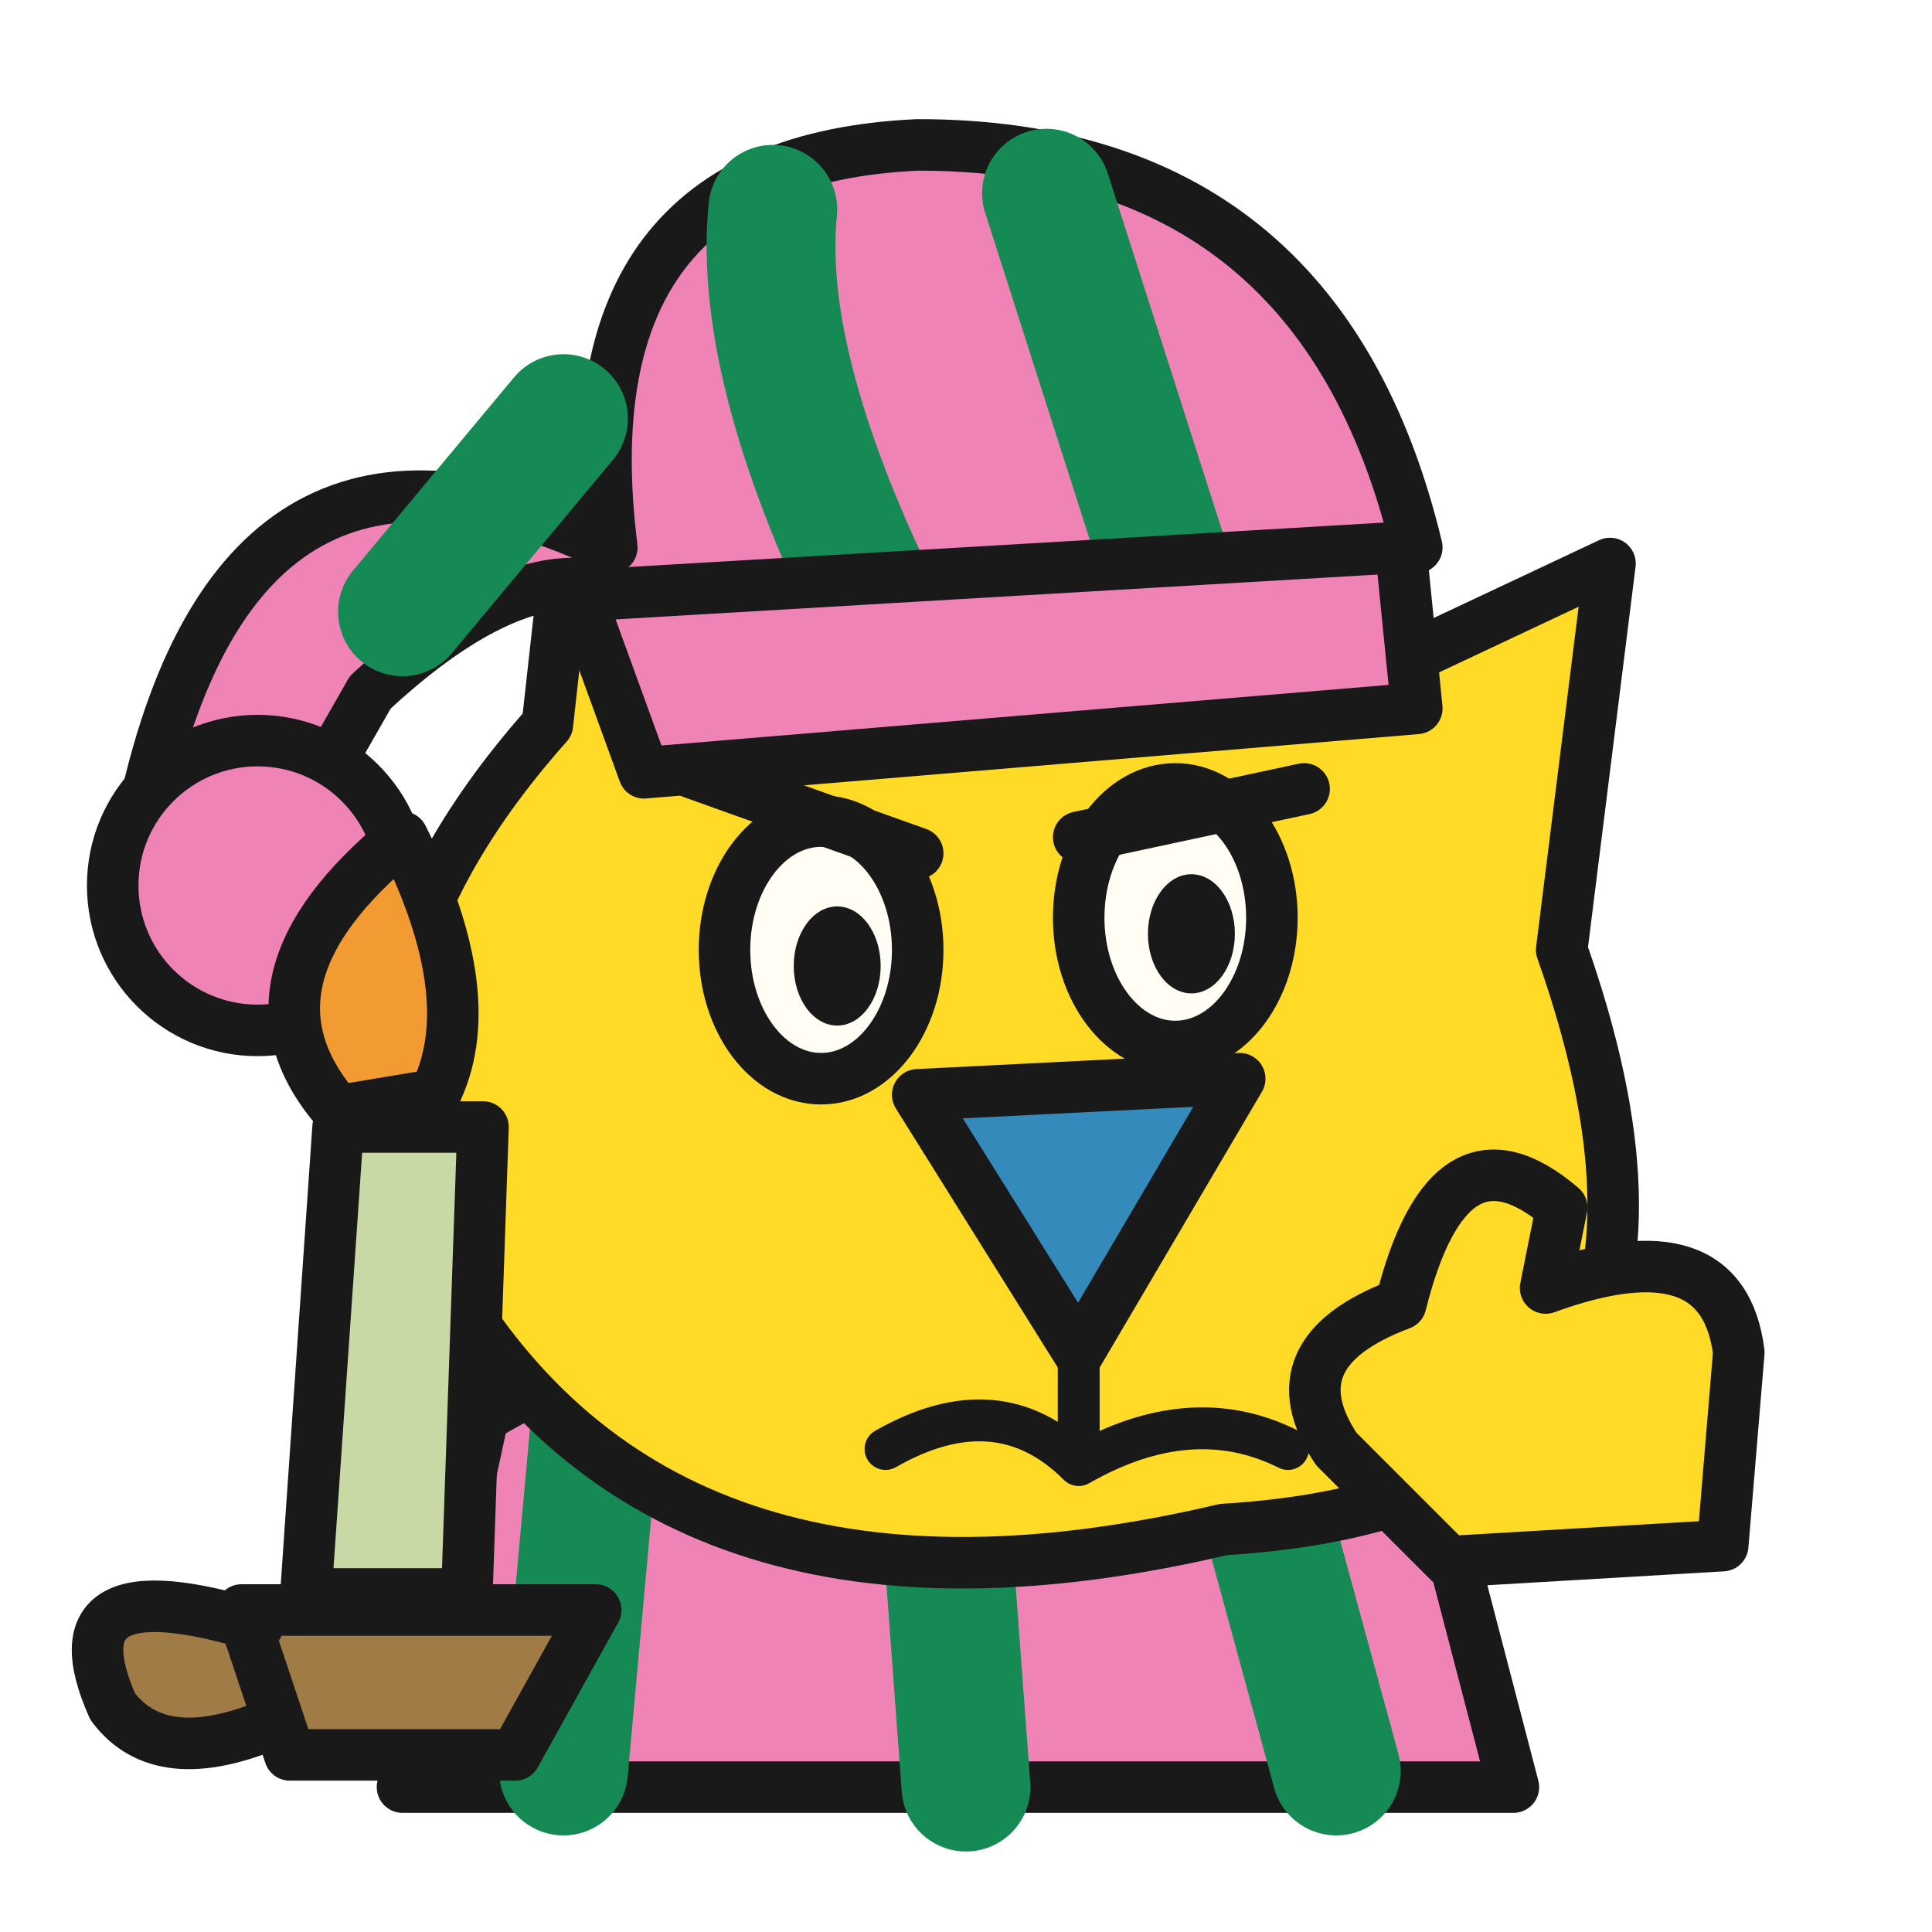
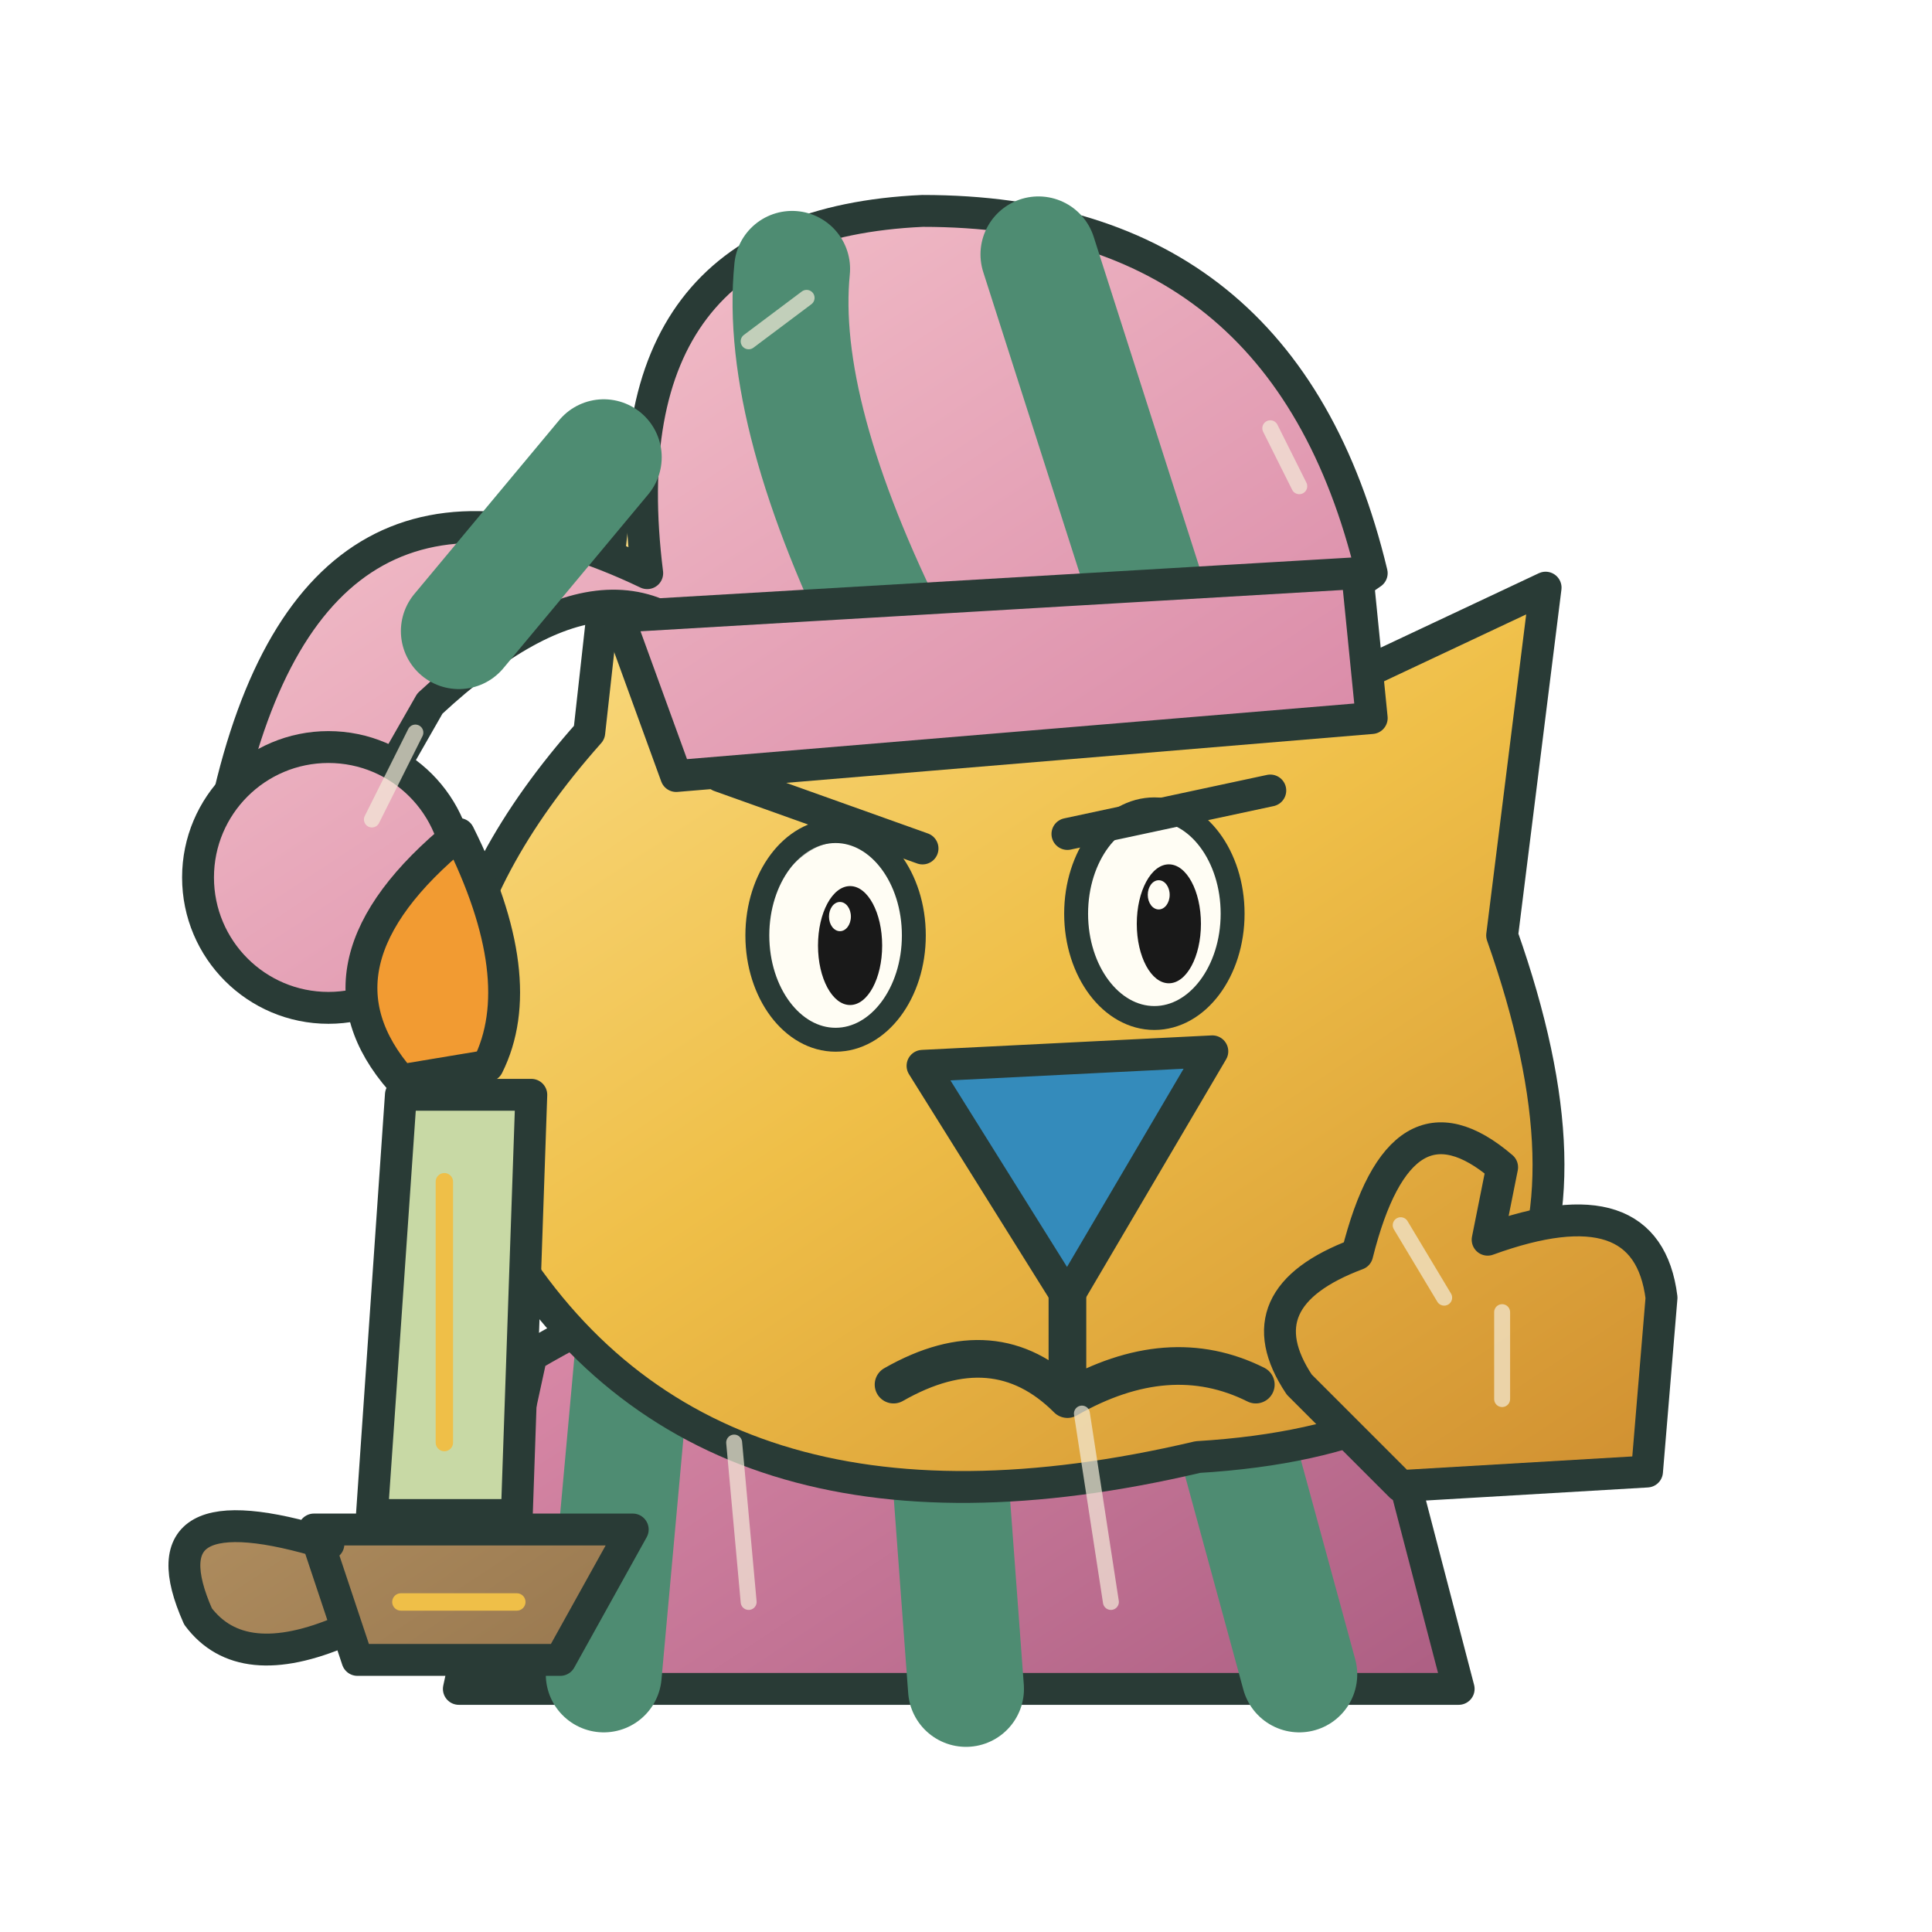
- <svg xmlns="http://www.w3.org/2000/svg" width="120" height="120" class="avatar sw-avatar " viewBox="0 0 120 120" fill="none" stroke="#191919" stroke-width="3.2" stroke-linecap="round" stroke-linejoin="round" aria-hidden="true">
-   <path d="M30 88q29-17 58 0l6 23H25z" fill="#ef83b6" />
-   <path d="m37 88-2 22m23-26 2 27m17-23 6 22" stroke="#168a55" stroke-width="8" />
-   <path d="M34 45 36 27l19 14q15-6 28 2l17-8-3 24q12 34-21 36-34 8-48-15-10-17 6-35z" fill="#ffda27" />
-   <path d="M38 34q-3-24 19-25 25 0 31 25l-13 9-31-1q-7-12-21 1l-8 14-6-7q6-27 29-16z" fill="#ef83b6" />
-   <path d="M48 13q-1 10 7 26m10-27 8 25m-48 1 10-12" fill="none" stroke="#168a55" stroke-width="8" />
-   <path d="m36 37 51-3 1 10-48 4z" fill="#ef83b6" />
-   <circle cx="16" cy="55" r="9" fill="#ef83b6" />
-   <g fill="#fffdf4">
-     <ellipse cx="51" cy="59" rx="6" ry="8" />
-     <ellipse cx="73" cy="57" rx="6" ry="8" />
-     <g fill="#191919" stroke="none">
-       <ellipse cx="52" cy="60" rx="2.7" ry="3.7" />
-       <ellipse cx="74" cy="58" rx="2.7" ry="3.7" />
+ <svg xmlns="http://www.w3.org/2000/svg" width="120" height="120" class="avatar sw-avatar " viewBox="0 0 120 120" fill="none" stroke="#293b36" stroke-width="2.2" stroke-linecap="round" stroke-linejoin="round" aria-hidden="true">
+   <defs>
+     <linearGradient id="p-_R_0_-ef83b6" x1="22" y1="12" x2="88" y2="112" gradientUnits="userSpaceOnUse">
+       <stop stop-color="#f5c4cc" />
+       <stop offset=".55" stop-color="#d989a7" />
+       <stop offset="1" stop-color="#ae6084" />
+     </linearGradient>
+     <linearGradient id="p-_R_0_-ffda27" x1="22" y1="12" x2="88" y2="112" gradientUnits="userSpaceOnUse">
+       <stop stop-color="#ffe9a0" />
+       <stop offset=".55" stop-color="#efbf48" />
+       <stop offset="1" stop-color="#cf8e30" />
+     </linearGradient>
+     <linearGradient id="p-_R_0_-a07b46" x1="22" y1="12" x2="88" y2="112" gradientUnits="userSpaceOnUse">
+       <stop stop-color="#d8bd91" />
+       <stop offset=".55" stop-color="#ad8b5d" />
+       <stop offset="1" stop-color="#7c5e3d" />
+     </linearGradient>
+   </defs>
+   <g data-portrait-drawing="" transform="translate(6 5) scale(.9)">
+     <path d="M30 88q29-17 58 0l6 23H25z" fill="url(#p-_R_0_-ef83b6)" />
+     <path d="m37 88-2 22m23-26 2 27m17-23 6 22" stroke="#4e8c72" stroke-width="8" />
+     <path d="M34 45 36 27l19 14q15-6 28 2l17-8-3 24q12 34-21 36-34 8-48-15-10-17 6-35z" fill="url(#p-_R_0_-ffda27)" />
+     <path d="M38 34q-3-24 19-25 25 0 31 25l-13 9-31-1q-7-12-21 1l-8 14-6-7q6-27 29-16z" fill="url(#p-_R_0_-ef83b6)" />
+     <path d="M48 13q-1 10 7 26m10-27 8 25m-48 1 10-12" fill="none" stroke="#4e8c72" stroke-width="8" />
+     <path d="m36 37 51-3 1 10-48 4z" fill="url(#p-_R_0_-ef83b6)" />
+     <circle cx="16" cy="55" r="9" fill="url(#p-_R_0_-ef83b6)" />
+     <g>
+       <g>
+         <ellipse cx="51" cy="59" rx="5.4" ry="7.2" fill="#fffdf4" stroke-width="1.65" />
+         <ellipse cx="52" cy="59.7" rx="2.214" ry="4.104" fill="#191919" stroke="none" />
+         <ellipse cx="51.3" cy="57.7" rx="0.756" ry="1.008" fill="#fffdf4" stroke="none" />
+         <path d="M47.112 54.32q3.78-4.32 7.56-.5" fill="none" stroke-width="1.1" opacity=".45" />
+       </g>
+       <g>
+         <ellipse cx="73" cy="57.5" rx="5.4" ry="7.2" fill="#fffdf4" stroke-width="1.65" />
+         <ellipse cx="74" cy="58.2" rx="2.214" ry="4.104" fill="#191919" stroke="none" />
+         <ellipse cx="73.3" cy="56.2" rx="0.756" ry="1.008" fill="#fffdf4" stroke="none" />
+         <path d="M69.112 52.82q3.78-4.32 7.56-.5" fill="none" stroke-width="1.1" opacity=".45" />
+       </g>
    </g>
+     <path d="m43 48 14 5m10-1 14-3" fill="none" />
+     <path d="m57 68 20-1-10 17z" fill="#348bbb" />
+     <path d="m67 84 0 7m-12-1q7-4 12 1 7-4 13-1" fill="none" stroke-width="2.6" />
+     <path d="M87 81q3-12 10-6l-1 5q11-4 12 4l-1 12-17 1-7-7q-4-6 4-9z" fill="url(#p-_R_0_-ffda27)" />
+     <path d="m21 70-2 29h10l1-29z" fill="#c8d9a5" />
+     <path d="M21 69q-7-8 4-17 5 10 2 16z" fill="#f29b32" />
+     <path d="M15 100h22l-5 9H18zm1 1q-13-4-9 5 3 4 10 1" fill="url(#p-_R_0_-a07b46)" />
+     <path d="m45 18 4-3m32 9 2 4m-61 17-3 6M44 94l1 11m23-13 2 13m20-26 3 5m4 1 0 6" fill="none" stroke="#f3ebd8" stroke-width="1.1" opacity=".7" />
+     <path d="M24 76v18m-3 11h8" fill="none" stroke="#efbf48" stroke-width="1.2" />
  </g>
-   <path d="m43 48 14 5m10-1 14-3" fill="none" />
-   <path d="m57 68 20-1-10 17z" fill="#348bbb" />
-   <path d="m67 84 0 7m-12-1q7-4 12 1 7-4 13-1" fill="none" stroke-width="2.6" />
-   <path d="M87 81q3-12 10-6l-1 5q11-4 12 4l-1 12-17 1-7-7q-4-6 4-9z" fill="#ffda27" />
-   <path d="m21 70-2 29h10l1-29z" fill="#c8d9a5" />
-   <path d="M21 69q-7-8 4-17 5 10 2 16z" fill="#f29b32" />
-   <path d="M15 100h22l-5 9H18zm1 1q-13-4-9 5 3 4 10 1" fill="#a07b46" />
</svg>
